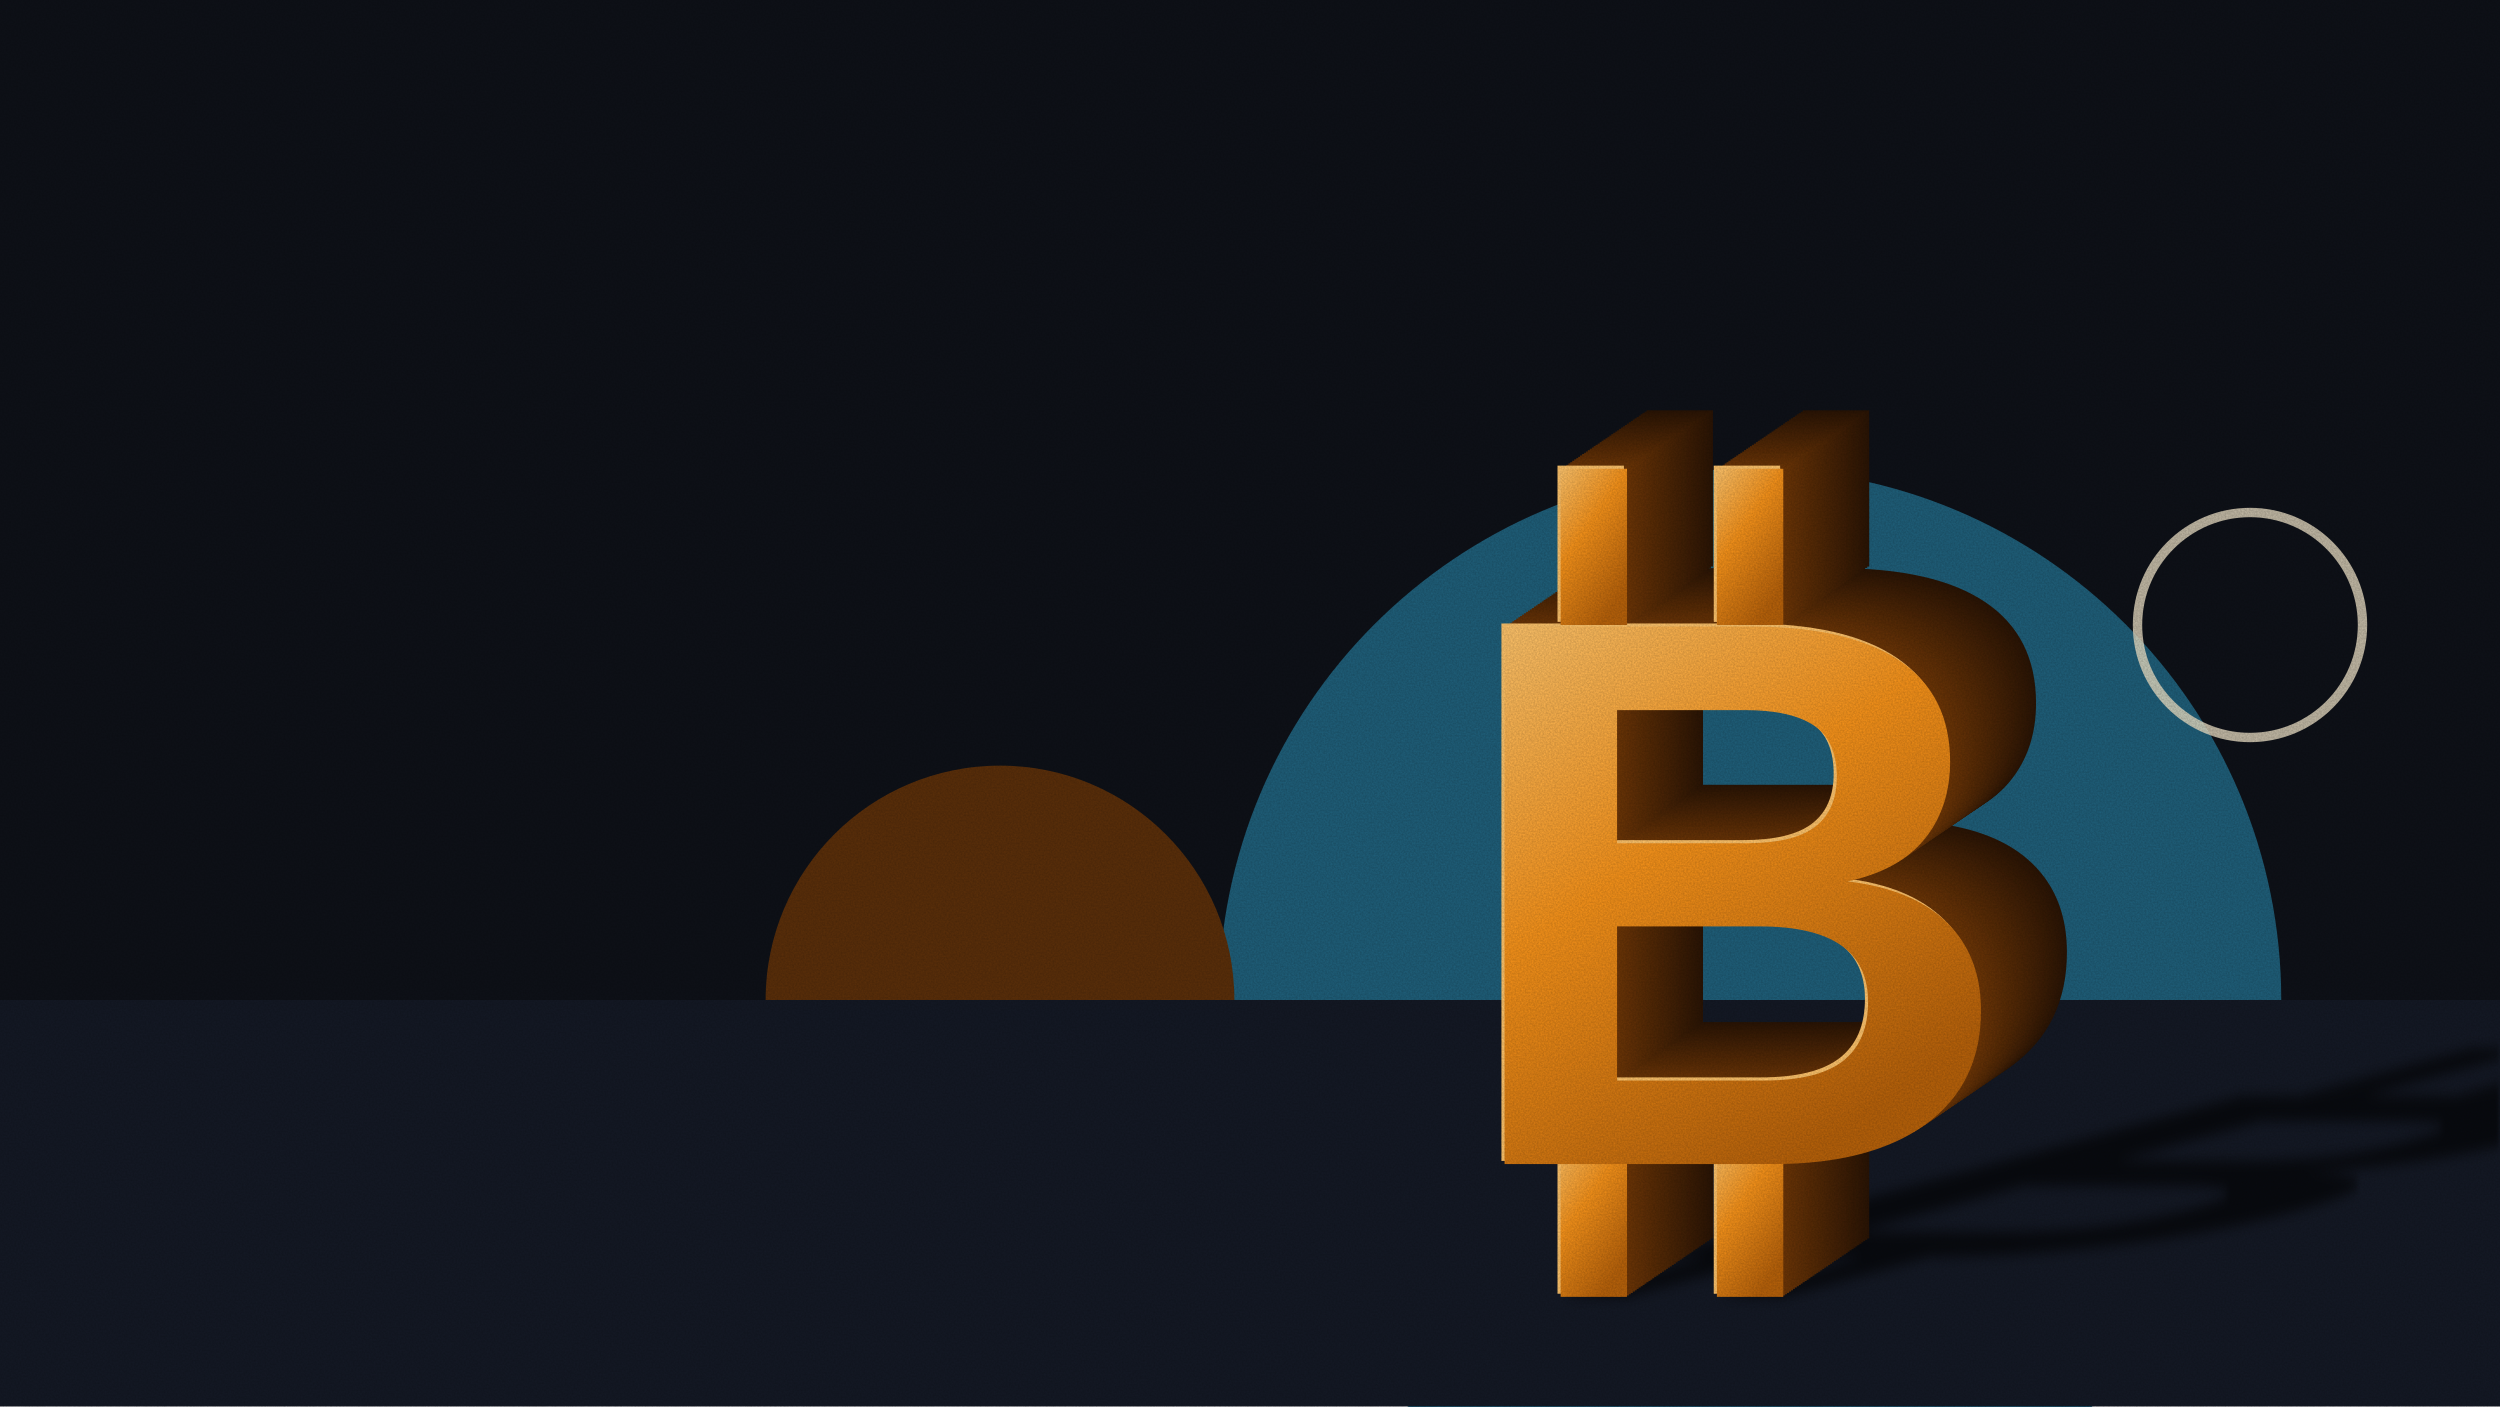
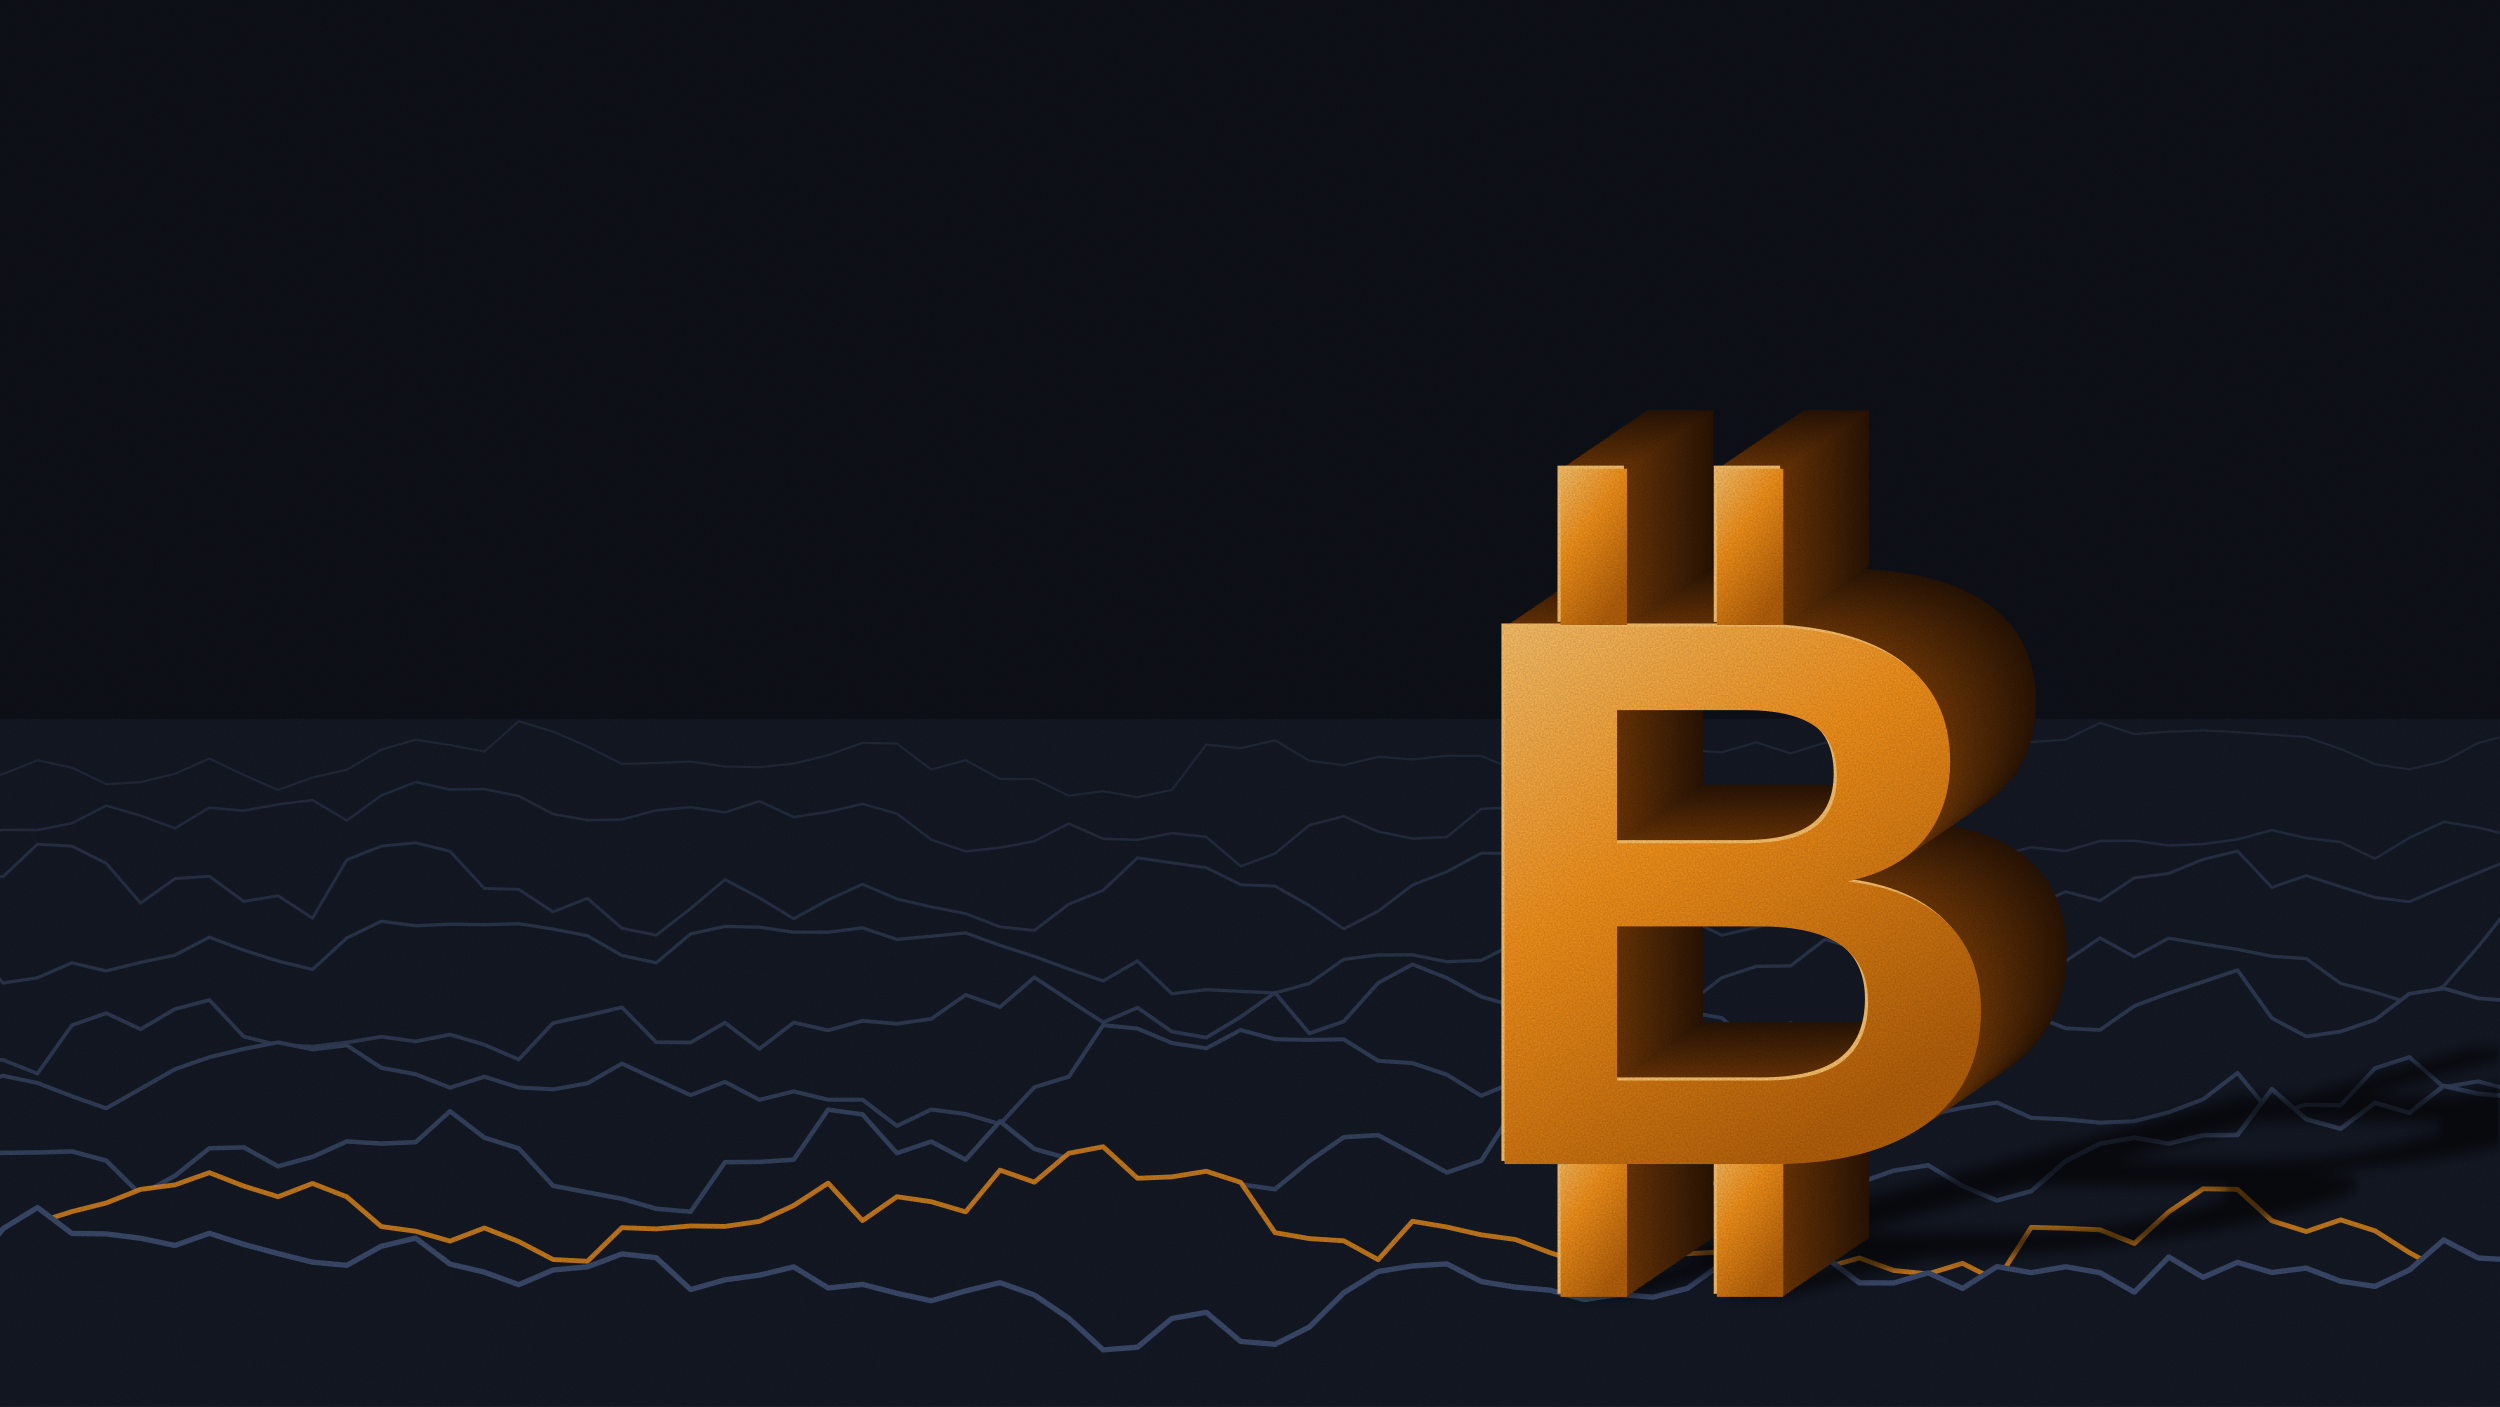
<svg xmlns="http://www.w3.org/2000/svg" viewBox="0 0 1600 900">
  <defs>
    <filter id="o-grana" x="0" y="0" width="100%" height="100%">
      <feTurbulence type="fractalNoise" baseFrequency=".9" numOctaves="2" seed="3" />
      <feColorMatrix values="0 0 0 0 0 0 0 0 0 0 0 0 0 0 0 0 0 0 .55 0" />
    </filter>
    <filter id="o-metallo" x="0" y="0" width="100%" height="100%">
      <feTurbulence type="fractalNoise" baseFrequency="1.4" numOctaves="2" seed="8" />
      <feColorMatrix values="0 0 0 0 1 0 0 0 0 .85 0 0 0 0 .6 0 0 0 .7 -.2" />
      <feComposite in2="SourceGraphic" operator="in" />
    </filter>
    <filter id="o-blur" x="-50%" y="-50%" width="200%" height="200%">
      <feGaussianBlur stdDeviation="14" />
    </filter>
    <filter id="o-blur2" x="-50%" y="-50%" width="200%" height="200%">
      <feGaussianBlur stdDeviation="4" />
    </filter>
    <linearGradient id="o-lato" x1="0" x2="1">
      <stop offset="0" stop-color="#b8620a" />
      <stop offset=".22" stop-color="#ffc46b" />
      <stop offset=".5" stop-color="#f7931a" />
      <stop offset=".85" stop-color="#b8620a" />
      <stop offset="1" stop-color="#6e3606" />
    </linearGradient>
    <radialGradient id="o-faccia" cx=".35" cy=".3" r=".8">
      <stop offset="0" stop-color="#ffc46b" />
      <stop offset=".55" stop-color="#f7931a" />
      <stop offset="1" stop-color="#b8620a" />
    </radialGradient>
    <linearGradient id="o-taglio" x1="0" x2="1">
      <stop offset="0" stop-color="#6e3606" />
      <stop offset=".45" stop-color="#b8620a" />
      <stop offset="1" stop-color="#3d1d03" />
    </linearGradient>
    <radialGradient id="o-luce" cx=".3" cy=".25" r=".6">
      <stop offset="0" stop-color="#fff" stop-opacity=".55" />
      <stop offset="1" stop-color="#fff" stop-opacity="0" />
    </radialGradient>
    <radialGradient id="o-spot" cx=".5" cy=".5" r=".5">
      <stop offset="0" stop-color="#f7931a" stop-opacity=".34" />
      <stop offset=".5" stop-color="#f7931a" stop-opacity=".12" />
      <stop offset="1" stop-color="#f7931a" stop-opacity="0" />
    </radialGradient>
    <radialGradient id="o-spot2" cx=".5" cy=".5" r=".5">
      <stop offset="0" stop-color="#6cc3e0" stop-opacity=".12" />
      <stop offset="1" stop-color="#6cc3e0" stop-opacity="0" />
    </radialGradient>
  </defs>
  <rect width="1600" height="900" fill="#0e1118" />
  <defs>
    <linearGradient id="o-bf" x1="0" y1="0" x2=".6" y2="1">
      <stop offset="0" stop-color="#ffc46b" />
      <stop offset=".45" stop-color="#f7931a" />
      <stop offset="1" stop-color="#b8620a" />
    </linearGradient>
    <linearGradient id="o-af" x1="0" y1="0" x2="1" y2="1">
      <stop offset="0" stop-color="#6cc3e0" />
      <stop offset="1" stop-color="#1f5f7a" />
    </linearGradient>
    <radialGradient id="o-sf" cx=".34" cy=".3" r=".8">
      <stop offset="0" stop-color="#fffaf0" />
      <stop offset=".45" stop-color="#efe3c8" />
      <stop offset="1" stop-color="#8a7b5e" />
    </radialGradient>
  </defs>
-   <circle cx="1120" cy="640" r="340" fill="#1f5f7a" />
-   <path d="M490 640A150 150 0 0 1 790 640Z" fill="#5b2f0a" />
-   <circle cx="1440" cy="400" r="72" fill="none" stroke="#efe3c8" stroke-width="6" opacity=".8" />
-   <rect y="640" width="1600" height="260" fill="#141925" />
+   <rect y="460" width="1600" height="440" fill="#141925" />
+   <path d="M-20 500.0L2 495.4L24 486.6L46 491.3L68 501.8L90 500.6L112 495.2L134 485.5L156 496.0L178 505.6L200 497.6L222 492.6L244 479.8L266 473.4L288 476.8L310 481.0L332 461.6L354 468.2L376 477.8L398 488.9L420 488.3L442 487.4L464 490.6L486 491.0L508 488.7L530 483.3L552 475.4L574 475.9L596 492.5L618 486.5L640 498.5L662 498.6L684 509.3L706 506.4L728 510.2L750 505.5L772 476.5L794 478.9L816 473.8L838 486.9L860 489.7L882 484.4L904 486.0L926 483.7L948 483.8L970 492.9L992 487.9L1014 494.8L1036 479.0L1058 484.7L1080 480.0L1102 481.5L1124 475.1L1146 482.2L1168 475.3L1190 478.5L1212 470.1L1234 468.0L1256 470.2L1278 479.5L1300 474.9L1322 473.4L1344 462.6L1366 469.8L1388 468.3L1410 467.5L1432 468.6L1454 470.1L1476 471.7L1498 479.3L1520 489.1L1542 492.4L1564 487.3L1586 475.5L1608 469.8L1630 464.3V900H-20Z" fill="#141925" />
+   <path d="M-20 500.0L2 495.4L24 486.6L46 491.3L68 501.8L90 500.6L112 495.2L134 485.5L156 496.0L178 505.6L200 497.6L222 492.6L244 479.8L266 473.4L288 476.8L310 481.0L332 461.6L354 468.2L376 477.8L398 488.9L420 488.3L442 487.4L464 490.6L486 491.0L508 488.7L530 483.3L552 475.4L574 475.9L596 492.5L618 486.5L640 498.5L662 498.6L684 509.3L706 506.4L728 510.2L750 505.5L772 476.5L794 478.9L816 473.8L838 486.9L860 489.7L882 484.4L904 486.0L926 483.7L948 483.8L970 492.9L992 487.9L1014 494.8L1036 479.0L1058 484.7L1080 480.0L1102 481.5L1124 475.1L1146 482.2L1168 475.3L1190 478.5L1212 470.1L1234 468.0L1256 470.2L1278 479.5L1300 474.9L1322 473.4L1344 462.6L1366 469.8L1388 468.3L1410 467.5L1432 468.6L1454 470.1L1476 471.7L1498 479.3L1520 489.1L1542 492.4L1564 487.3L1586 475.5L1608 469.8L1630 464.3" fill="none" stroke="#212a3c" stroke-width="1.4" stroke-linejoin="round" opacity="1" />
+   <path d="M-20 535.5L2 531.1L24 531.2L46 526.9L68 515.6L90 522.0L112 530.1L134 516.9L156 518.8L178 514.8L200 512.1L222 525.1L244 509.1L266 500.5L288 505.3L310 505.0L332 509.5L354 521.0L376 524.9L398 524.5L420 518.6L442 516.6L464 519.9L486 512.8L508 522.9L530 519.6L552 514.5L574 520.7L596 537.4L618 544.9L640 542.5L662 538.4L684 527.1L706 536.8L728 537.5L750 533.2L772 535.6L794 554.4L816 546.3L838 528.1L860 522.4L882 532.2L904 536.7L926 535.7L948 517.7L970 516.6L992 519.4L1014 510.9L1036 516.1L1058 505.8L1080 516.3L1102 523.7L1124 520.9L1146 513.1L1168 512.4L1190 514.5L1212 532.3L1234 539.1L1256 544.1L1278 547.7L1300 542.3L1322 544.7L1344 538.2L1366 538.1L1388 541.1L1410 540.2L1432 537.2L1454 531.3L1476 536.4L1498 538.9L1520 549.6L1542 536.2L1564 526.0L1586 529.6L1608 535.0L1630 545.4V900H-20Z" fill="#141925" />
+   <path d="M-20 535.5L2 531.1L24 531.2L46 526.9L68 515.6L90 522.0L112 530.1L134 516.9L156 518.8L178 514.8L200 512.1L222 525.1L244 509.1L266 500.5L288 505.3L310 505.0L332 509.5L354 521.0L376 524.9L398 524.5L420 518.6L442 516.6L464 519.9L486 512.8L508 522.9L530 519.6L552 514.5L574 520.7L596 537.4L618 544.9L640 542.5L662 538.4L684 527.1L706 536.8L728 537.5L750 533.2L772 535.6L794 554.4L816 546.3L838 528.1L860 522.4L882 532.2L904 536.7L926 535.7L948 517.7L970 516.6L992 519.4L1014 510.9L1036 516.1L1058 505.8L1080 516.3L1102 523.7L1124 520.9L1146 513.1L1168 512.4L1190 514.5L1212 532.3L1234 539.1L1256 544.1L1278 547.7L1300 542.3L1322 544.7L1344 538.2L1366 538.1L1388 541.1L1410 540.2L1432 537.2L1454 531.3L1476 536.4L1498 538.9L1520 549.6L1542 536.2L1564 526.0L1586 529.6L1608 535.0L1630 545.4" fill="none" stroke="#242e42" stroke-width="1.6" stroke-linejoin="round" opacity="1" />
+   <path d="M-20 562.7L2 561.0L24 540.3L46 541.5L68 552.5L90 578.0L112 562.3L134 560.8L156 576.9L178 573.3L200 587.6L222 550.3L244 541.5L266 539.4L288 544.8L310 568.6L332 569.2L354 583.6L376 574.9L398 594.1L420 598.5L442 581.5L464 562.9L486 574.6L508 588.0L530 575.9L552 565.9L574 575.3L596 580.4L618 584.7L640 593.2L662 595.5L684 578.7L706 569.8L728 549.0L750 552.2L772 555.3L794 566.2L816 567.1L838 579.5L860 594.5L882 583.2L904 566.4L926 557.9L948 546.0L970 546.3L992 556.0L1014 556.4L1036 561.2L1058 572.5L1080 587.7L1102 598.6L1124 593.5L1146 587.7L1168 588.8L1190 571.3L1212 568.5L1234 562.2L1256 550.7L1278 560.7L1300 580.4L1322 570.7L1344 576.4L1366 561.9L1388 559.0L1410 550.0L1432 544.7L1454 567.9L1476 560.4L1498 567.5L1520 574.4L1542 577.1L1564 567.7L1586 558.6L1608 549.7L1630 568.0V900H-20Z" fill="#141925" />
+   <path d="M-20 562.7L2 561.0L24 540.3L46 541.5L68 552.5L90 578.0L112 562.3L134 560.8L156 576.9L178 573.3L200 587.6L222 550.3L244 541.5L266 539.4L288 544.8L310 568.6L332 569.2L354 583.6L376 574.9L398 594.1L420 598.5L442 581.5L464 562.9L486 574.6L508 588.0L530 575.9L552 565.9L574 575.3L596 580.4L618 584.7L640 593.2L662 595.5L684 578.7L706 569.8L728 549.0L750 552.2L772 555.3L794 566.2L816 567.1L838 579.5L860 594.5L882 583.2L904 566.4L926 557.9L948 546.0L970 546.3L992 556.0L1014 556.4L1036 561.2L1058 572.5L1080 587.7L1102 598.6L1124 593.5L1146 587.7L1168 588.8L1190 571.3L1212 568.5L1234 562.2L1256 550.7L1278 560.7L1300 580.4L1322 570.7L1344 576.4L1366 561.9L1388 559.0L1410 550.0L1432 544.7L1454 567.9L1476 560.4L1498 567.5L1520 574.4L1542 577.1L1564 567.7L1586 558.6L1608 549.7L1630 568.0" fill="none" stroke="#283248" stroke-width="1.9" stroke-linejoin="round" opacity="1" />
+   <path d="M-20 606.6L2 629.1L24 625.8L46 616.2L68 621.4L90 615.9L112 611.3L134 599.8L156 608.1L178 615.1L200 620.5L222 600.3L244 589.6L266 592.5L288 591.5L310 591.8L332 591.2L354 594.6L376 598.9L398 611.5L420 616.2L442 597.7L464 592.9L486 593.4L508 596.6L530 596.6L552 593.8L574 601.2L596 599.2L618 597.1L640 605.0L662 612.1L684 620.2L706 627.8L728 615.0L750 636.0L772 633.4L794 634.5L816 635.5L838 629.4L860 614.0L882 611.2L904 611.1L926 615.5L948 614.6L970 603.6L992 607.0L1014 617.3L1036 627.3L1058 634.2L1080 642.8L1102 625.7L1124 618.5L1146 618.2L1168 601.2L1190 607.6L1212 599.2L1234 591.6L1256 608.1L1278 622.3L1300 628.2L1322 615.2L1344 600.3L1366 612.4L1388 600.4L1410 604.2L1432 607.6L1454 612.0L1476 613.5L1498 629.4L1520 635.0L1542 642.0L1564 631.0L1586 605.9L1608 578.3L1630 585.0V900H-20Z" fill="#141925" />
+   <path d="M-20 606.6L2 629.1L24 625.8L46 616.2L68 621.4L90 615.9L112 611.3L134 599.8L156 608.1L178 615.1L200 620.5L222 600.3L244 589.6L266 592.5L288 591.5L310 591.8L332 591.2L354 594.6L376 598.9L398 611.5L420 616.2L442 597.7L464 592.9L486 593.4L508 596.6L530 596.6L552 593.8L574 601.2L596 599.2L618 597.1L640 605.0L662 612.1L684 620.2L706 627.8L728 615.0L750 636.0L772 633.4L794 634.5L816 635.5L838 629.4L860 614.0L882 611.2L904 611.1L926 615.5L948 614.6L970 603.6L992 607.0L1014 617.3L1036 627.3L1058 634.2L1080 642.8L1102 625.7L1124 618.5L1146 618.2L1168 601.2L1190 607.6L1212 599.2L1234 591.6L1256 608.1L1278 622.3L1300 628.2L1322 615.2L1344 600.3L1366 612.4L1388 600.4L1410 604.2L1432 607.6L1454 612.0L1476 613.5L1498 629.4L1520 635.0L1542 642.0L1564 631.0L1586 605.9L1608 578.3L1630 585.0" fill="none" stroke="#2b374e" stroke-width="2.1" stroke-linejoin="round" opacity="1" />
+   <path d="M-20 676.5L2 678.4L24 687.1L46 656.2L68 648.4L90 658.7L112 645.8L134 640.0L156 663.4L178 668.9L200 669.8L222 667.2L244 663.5L266 666.5L288 662.1L310 668.6L332 678.1L354 654.7L376 649.9L398 644.7L420 667.0L442 667.2L464 654.5L486 671.3L508 654.4L530 659.4L552 653.3L574 655.2L596 652.1L618 636.7L640 644.5L662 625.5L684 640.0L706 654.3L728 644.9L750 660.2L772 664.1L794 650.8L816 635.4L838 661.4L860 653.7L882 629.1L904 617.2L926 625.9L948 637.9L970 644.2L992 660.8L1014 663.2L1036 664.3L1058 664.6L1080 647.6L1102 651.5L1124 671.0L1146 654.7L1168 668.6L1190 672.3L1212 671.3L1234 673.2L1256 683.4L1278 682.3L1300 649.5L1322 658.1L1344 659.2L1366 643.8L1388 635.6L1410 628.3L1432 620.9L1454 651.6L1476 663.3L1498 660.2L1520 652.7L1542 636.0L1564 632.6L1586 638.9L1608 640.6L1630 645.4V900H-20Z" fill="#141925" />
+   <path d="M-20 676.5L2 678.4L24 687.1L46 656.2L68 648.4L90 658.7L112 645.8L134 640.0L156 663.4L178 668.9L200 669.8L222 667.2L244 663.5L266 666.5L288 662.1L310 668.6L332 678.1L354 654.7L376 649.9L398 644.7L420 667.0L442 667.2L464 654.5L486 671.3L508 654.4L530 659.4L552 653.3L574 655.2L596 652.1L618 636.7L640 644.5L662 625.5L684 640.0L706 654.3L728 644.9L750 660.2L772 664.1L794 650.8L816 635.4L838 661.4L860 653.7L882 629.1L904 617.2L926 625.9L948 637.9L970 644.2L992 660.8L1014 663.2L1036 664.3L1058 664.6L1080 647.6L1102 651.5L1124 671.0L1146 654.7L1168 668.6L1190 672.3L1212 671.3L1234 673.2L1256 683.4L1278 682.3L1300 649.5L1322 658.1L1344 659.2L1366 643.8L1388 635.6L1410 628.3L1432 620.9L1454 651.6L1476 663.3L1498 660.2L1520 652.7L1542 636.0L1564 632.6L1586 638.9L1608 640.6L1630 645.4" fill="none" stroke="#2f3b55" stroke-width="2.4" stroke-linejoin="round" opacity="1" />
+   <path d="M-20 694.7L2 688.5L24 693.1L46 701.6L68 709.3L90 696.8L112 684.3L134 676.6L156 671.3L178 667.1L200 671.6L222 669.0L244 683.4L266 687.5L288 696.1L310 689.1L332 696.0L354 697.2L376 693.3L398 680.7L420 690.9L442 700.9L464 692.4L486 703.9L508 698.5L530 703.8L552 703.8L574 720.6L596 710.1L618 713.0L640 719.4L662 695.8L684 689.1L706 656.1L728 658.3L750 667.5L772 670.9L794 659.2L816 665.1L838 665.5L860 665.2L882 678.9L904 680.4L926 687.8L948 701.3L970 692.2L992 686.4L1014 687.3L1036 697.6L1058 717.1L1080 709.4L1102 708.5L1124 723.2L1146 719.9L1168 731.3L1190 726.4L1212 720.6L1234 713.6L1256 709.0L1278 705.6L1300 715.4L1322 716.4L1344 718.5L1366 717.6L1388 711.9L1410 703.6L1432 686.7L1454 713.3L1476 707.0L1498 707.4L1520 683.7L1542 676.6L1564 695.8L1586 692.1L1608 697.9L1630 688.1V900H-20Z" fill="#141925" />
+   <path d="M-20 694.7L2 688.5L24 693.1L46 701.6L68 709.3L90 696.8L112 684.3L134 676.6L156 671.3L178 667.1L200 671.6L222 669.0L244 683.4L266 687.5L288 696.1L310 689.1L332 696.0L354 697.2L376 693.3L398 680.7L420 690.9L442 700.9L464 692.4L486 703.9L508 698.5L530 703.8L552 703.8L574 720.6L596 710.1L618 713.0L640 719.4L662 695.8L684 689.1L706 656.1L728 658.3L750 667.5L772 670.9L794 659.2L816 665.1L838 665.5L860 665.2L882 678.9L904 680.4L926 687.8L948 701.3L970 692.2L992 686.4L1014 687.3L1036 697.6L1058 717.1L1080 709.4L1102 708.5L1124 723.2L1146 719.9L1168 731.3L1190 726.4L1212 720.6L1234 713.6L1256 709.0L1278 705.6L1300 715.4L1322 716.4L1344 718.5L1366 717.6L1388 711.9L1410 703.6L1432 686.7L1454 713.3L1476 707.0L1498 707.4L1520 683.7L1542 676.6L1564 695.8L1586 692.1L1608 697.9L1630 688.1" fill="none" stroke="#323f5b" stroke-width="2.6" stroke-linejoin="round" opacity="1" />
+   <path d="M-20 738.6L2 737.8L24 737.6L46 736.9L68 742.8L90 764.6L112 752.5L134 734.9L156 734.3L178 746.4L200 740.4L222 730.5L244 731.9L266 731.0L288 711.2L310 728.1L332 735.0L354 758.9L376 763.1L398 767.2L420 773.6L442 775.5L464 743.8L486 743.6L508 742.2L530 710.2L552 713.2L574 738.0L596 730.6L618 742.2L640 717.7L662 735.3L684 741.5L706 760.3L728 753.7L750 762.8L772 758.0L794 758.0L816 761.1L838 743.1L860 727.8L882 726.5L904 738.2L926 750.4L948 742.9L970 708.3L992 716.8L1014 728.4L1036 737.1L1058 749.9L1080 759.0L1102 756.6L1124 732.6L1146 731.4L1168 737.2L1190 756.9L1212 749.2L1234 745.8L1256 759.0L1278 768.3L1300 762.3L1322 743.1L1344 732.0L1366 728.1L1388 731.9L1410 726.5L1432 726.4L1454 697.1L1476 716.3L1498 722.4L1520 705.8L1542 712.2L1564 695.0L1586 700.0L1608 701.8L1630 710.1V900H-20Z" fill="#141925" />
+   <path d="M-20 738.6L2 737.8L24 737.6L46 736.9L68 742.8L90 764.6L112 752.5L134 734.9L156 734.3L178 746.4L200 740.4L222 730.5L244 731.9L266 731.0L288 711.2L310 728.1L332 735.0L354 758.9L376 763.1L398 767.2L420 773.6L442 775.5L464 743.8L486 743.6L508 742.2L530 710.2L552 713.2L574 738.0L596 730.6L618 742.2L640 717.7L662 735.3L684 741.5L706 760.3L728 753.7L750 762.8L772 758.0L794 758.0L816 761.1L838 743.1L860 727.8L882 726.5L904 738.2L926 750.4L948 742.9L970 708.3L992 716.8L1014 728.4L1036 737.1L1058 749.9L1080 759.0L1102 756.6L1124 732.6L1146 731.4L1168 737.2L1190 756.9L1212 749.2L1234 745.8L1256 759.0L1278 768.3L1300 762.3L1322 743.1L1344 732.0L1366 728.1L1388 731.9L1410 726.5L1432 726.4L1454 697.1L1476 716.3L1498 722.4L1520 705.8L1542 712.2L1564 695.0L1586 700.0L1608 701.8L1630 710.1" fill="none" stroke="#354461" stroke-width="2.9" stroke-linejoin="round" opacity="1" />
+   <path d="M-20 803.4L2 812.5L24 782.4L46 775.4L68 769.9L90 761.2L112 758.3L134 750.5L156 759.1L178 765.9L200 757.4L222 766.0L244 785.0L266 788.0L288 794.3L310 785.9L332 794.6L354 806.1L376 807.2L398 785.7L420 786.5L442 784.6L464 784.9L486 781.7L508 771.5L530 757.2L552 781.2L574 765.9L596 769.1L618 775.6L640 748.9L662 756.6L684 738.1L706 733.9L728 754.1L750 753.2L772 749.6L794 756.7L816 788.9L838 792.7L860 794.1L882 806.2L904 781.6L926 785.3L948 790.3L970 793.3L992 801.7L1014 808.7L1036 804.3L1058 798.0L1080 802.4L1102 801.2L1124 815.5L1146 805.1L1168 811.3L1190 805.1L1212 813.1L1234 815.3L1256 808.5L1278 819.7L1300 785.5L1322 786.1L1344 787.1L1366 795.8L1388 775.6L1410 760.8L1432 761.2L1454 781.3L1476 788.2L1498 780.7L1520 787.7L1542 801.7L1564 813.6L1586 818.7L1608 813.8L1630 817.5V900H-20Z" fill="#141925" />
+   <path d="M-20 803.4L2 812.5L24 782.4L46 775.4L68 769.9L90 761.2L112 758.3L134 750.5L156 759.1L178 765.9L200 757.4L222 766.0L244 785.0L266 788.0L288 794.3L310 785.9L332 794.6L354 806.1L376 807.2L398 785.7L420 786.5L442 784.6L464 784.9L486 781.7L508 771.5L530 757.2L552 781.2L574 765.9L596 769.1L618 775.6L640 748.9L662 756.6L684 738.1L706 733.9L728 754.1L750 753.2L772 749.6L794 756.7L816 788.9L838 792.7L860 794.1L882 806.2L904 781.6L926 785.3L948 790.3L970 793.3L992 801.7L1014 808.7L1036 804.3L1058 798.0L1080 802.4L1102 801.2L1124 815.5L1146 805.1L1168 811.3L1190 805.1L1212 813.1L1234 815.3L1256 808.5L1278 819.7L1300 785.5L1322 786.1L1344 787.1L1366 795.8L1388 775.6L1410 760.8L1432 761.2L1454 781.3L1476 788.2L1498 780.7L1520 787.7L1542 801.7L1564 813.6L1586 818.7L1608 813.8L1630 817.5" fill="none" stroke="#f7931a" stroke-width="3.1" stroke-linejoin="round" opacity="0.8" />
+   <path d="M-20 814.1L2 786.3L24 772.8L46 789.4L68 789.7L90 792.5L112 797.1L134 789.3L156 796.4L178 802.3L200 807.8L222 809.8L244 797.6L266 792.4L288 809.0L310 814.2L332 822.2L354 812.8L376 810.8L398 802.5L420 804.9L442 825.3L464 819.1L486 816.1L508 810.8L530 824.3L552 822.0L574 827.7L596 832.5L618 826.2L640 820.9L662 828.8L684 843.7L706 863.9L728 862.2L750 843.8L772 839.9L794 858.5L816 860.4L838 849.3L860 827.4L882 813.8L904 810.2L926 808.9L948 820.2L970 823.8L992 825.7L1014 831.7L1036 828.4L1058 830.2L1080 824.5L1102 808.7L1124 802.1L1146 799.8L1168 804.3L1190 821.0L1212 821.1L1234 814.6L1256 824.6L1278 810.6L1300 814.5L1322 810.7L1344 814.5L1366 827.0L1388 804.5L1410 817.5L1432 807.9L1454 814.4L1476 811.6L1498 820.0L1520 823.3L1542 812.8L1564 793.6L1586 805.1L1608 806.4L1630 798.1V900H-20Z" fill="#141925" />
+   <path d="M-20 814.1L2 786.3L24 772.8L46 789.4L68 789.7L90 792.5L112 797.1L134 789.3L156 796.4L178 802.3L200 807.8L222 809.8L244 797.6L266 792.4L288 809.0L310 814.2L332 822.2L354 812.8L376 810.8L398 802.5L420 804.9L442 825.3L464 819.1L486 816.1L508 810.8L530 824.3L552 822.0L574 827.7L596 832.5L618 826.2L640 820.9L662 828.8L684 843.7L706 863.9L728 862.2L750 843.8L772 839.9L794 858.5L816 860.4L838 849.3L860 827.4L882 813.8L904 810.2L926 808.9L948 820.2L970 823.8L992 825.7L1014 831.7L1036 828.4L1058 830.2L1080 824.5L1102 808.7L1124 802.1L1146 799.8L1168 804.3L1190 821.0L1212 821.1L1234 814.6L1256 824.6L1278 810.6L1300 814.5L1322 810.7L1344 814.5L1366 827.0L1388 804.5L1410 817.5L1432 807.9L1454 814.4L1476 811.6L1498 820.0L1520 823.3L1542 812.8L1564 793.6L1586 805.1L1608 806.4L1630 798.1" fill="none" stroke="#3c4c6e" stroke-width="3.4" stroke-linejoin="round" opacity="1" />
  <g transform="translate(0 830.0) matrix(1 0 -1.1 0.3 0 0) translate(0 -830.0)" opacity="0.6" filter="url(#o-blur)">
    <g fill="#000">
      <rect x="998.8" y="300.0" width="42.5" height="100.0" />
      <rect x="998.8" y="730.0" width="42.5" height="100.0" />
      <rect x="1098.8" y="300.0" width="42.5" height="100.0" />
      <rect x="1098.8" y="730.0" width="42.5" height="100.0" />
      <text x="1110.0" y="745.0" text-anchor="middle" font-family="'Arial Black', Archivo, 'Helvetica Neue', Arial, sans-serif" font-weight="900" font-size="500.0">B</text>
    </g>
  </g>
  <g fill="#2a1404">
    <rect x="1053.8" y="262.6" width="42.5" height="100.0" />
    <rect x="1053.8" y="692.6" width="42.5" height="100.0" />
    <rect x="1153.8" y="262.6" width="42.5" height="100.0" />
    <rect x="1153.8" y="692.6" width="42.5" height="100.0" />
    <text x="1165.0" y="707.6" text-anchor="middle" font-family="'Arial Black', Archivo, 'Helvetica Neue', Arial, sans-serif" font-weight="900" font-size="500.0">B</text>
  </g>
  <g fill="#2c1504">
    <rect x="1052.5" y="263.5" width="42.5" height="100.0" />
    <rect x="1052.5" y="693.5" width="42.5" height="100.0" />
    <rect x="1152.5" y="263.5" width="42.5" height="100.0" />
    <rect x="1152.5" y="693.5" width="42.5" height="100.0" />
    <text x="1163.8" y="708.5" text-anchor="middle" font-family="'Arial Black', Archivo, 'Helvetica Neue', Arial, sans-serif" font-weight="900" font-size="500.0">B</text>
  </g>
  <g fill="#2d1604">
    <rect x="1051.2" y="264.3" width="42.5" height="100.0" />
    <rect x="1051.2" y="694.3" width="42.5" height="100.0" />
    <rect x="1151.2" y="264.3" width="42.5" height="100.0" />
    <rect x="1151.2" y="694.3" width="42.5" height="100.0" />
    <text x="1162.5" y="709.3" text-anchor="middle" font-family="'Arial Black', Archivo, 'Helvetica Neue', Arial, sans-serif" font-weight="900" font-size="500.0">B</text>
  </g>
  <g fill="#2f1604">
    <rect x="1050.0" y="265.1" width="42.5" height="100.0" />
    <rect x="1050.0" y="695.1" width="42.5" height="100.0" />
    <rect x="1150.0" y="265.1" width="42.5" height="100.0" />
    <rect x="1150.0" y="695.1" width="42.5" height="100.0" />
    <text x="1161.2" y="710.1" text-anchor="middle" font-family="'Arial Black', Archivo, 'Helvetica Neue', Arial, sans-serif" font-weight="900" font-size="500.0">B</text>
  </g>
  <g fill="#301704">
    <rect x="1048.8" y="266.0" width="42.5" height="100.0" />
    <rect x="1048.8" y="696.0" width="42.5" height="100.0" />
    <rect x="1148.8" y="266.0" width="42.5" height="100.0" />
    <rect x="1148.8" y="696.0" width="42.5" height="100.0" />
    <text x="1160.0" y="711.0" text-anchor="middle" font-family="'Arial Black', Archivo, 'Helvetica Neue', Arial, sans-serif" font-weight="900" font-size="500.0">B</text>
  </g>
  <g fill="#321804">
    <rect x="1047.5" y="266.9" width="42.5" height="100.0" />
    <rect x="1047.5" y="696.9" width="42.5" height="100.0" />
    <rect x="1147.5" y="266.9" width="42.5" height="100.0" />
    <rect x="1147.5" y="696.9" width="42.5" height="100.0" />
    <text x="1158.8" y="711.9" text-anchor="middle" font-family="'Arial Black', Archivo, 'Helvetica Neue', Arial, sans-serif" font-weight="900" font-size="500.0">B</text>
  </g>
  <g fill="#331904">
    <rect x="1046.2" y="267.7" width="42.5" height="100.0" />
    <rect x="1046.2" y="697.7" width="42.5" height="100.0" />
    <rect x="1146.2" y="267.7" width="42.5" height="100.0" />
    <rect x="1146.2" y="697.7" width="42.5" height="100.0" />
    <text x="1157.5" y="712.7" text-anchor="middle" font-family="'Arial Black', Archivo, 'Helvetica Neue', Arial, sans-serif" font-weight="900" font-size="500.0">B</text>
  </g>
  <g fill="#351904">
    <rect x="1045.0" y="268.5" width="42.5" height="100.0" />
    <rect x="1045.0" y="698.5" width="42.5" height="100.0" />
    <rect x="1145.0" y="268.5" width="42.5" height="100.0" />
    <rect x="1145.0" y="698.5" width="42.5" height="100.0" />
    <text x="1156.2" y="713.5" text-anchor="middle" font-family="'Arial Black', Archivo, 'Helvetica Neue', Arial, sans-serif" font-weight="900" font-size="500.0">B</text>
  </g>
  <g fill="#361a04">
    <rect x="1043.8" y="269.4" width="42.5" height="100.0" />
    <rect x="1043.8" y="699.4" width="42.5" height="100.0" />
    <rect x="1143.8" y="269.4" width="42.5" height="100.0" />
    <rect x="1143.8" y="699.4" width="42.5" height="100.0" />
    <text x="1155.0" y="714.4" text-anchor="middle" font-family="'Arial Black', Archivo, 'Helvetica Neue', Arial, sans-serif" font-weight="900" font-size="500.0">B</text>
  </g>
  <g fill="#381b04">
    <rect x="1042.5" y="270.2" width="42.5" height="100.0" />
    <rect x="1042.5" y="700.2" width="42.5" height="100.0" />
    <rect x="1142.5" y="270.2" width="42.5" height="100.0" />
    <rect x="1142.5" y="700.2" width="42.5" height="100.0" />
    <text x="1153.8" y="715.2" text-anchor="middle" font-family="'Arial Black', Archivo, 'Helvetica Neue', Arial, sans-serif" font-weight="900" font-size="500.0">B</text>
  </g>
  <g fill="#391c04">
    <rect x="1041.2" y="271.1" width="42.5" height="100.0" />
    <rect x="1041.2" y="701.1" width="42.5" height="100.0" />
    <rect x="1141.2" y="271.1" width="42.5" height="100.0" />
    <rect x="1141.2" y="701.1" width="42.5" height="100.0" />
    <text x="1152.5" y="716.1" text-anchor="middle" font-family="'Arial Black', Archivo, 'Helvetica Neue', Arial, sans-serif" font-weight="900" font-size="500.0">B</text>
  </g>
  <g fill="#3b1c04">
    <rect x="1040.0" y="272.0" width="42.5" height="100.0" />
    <rect x="1040.0" y="702.0" width="42.5" height="100.0" />
    <rect x="1140.0" y="272.0" width="42.5" height="100.0" />
    <rect x="1140.0" y="702.0" width="42.5" height="100.0" />
    <text x="1151.2" y="717.0" text-anchor="middle" font-family="'Arial Black', Archivo, 'Helvetica Neue', Arial, sans-serif" font-weight="900" font-size="500.0">B</text>
  </g>
  <g fill="#3d1d05">
    <rect x="1038.8" y="272.8" width="42.5" height="100.0" />
    <rect x="1038.8" y="702.8" width="42.5" height="100.0" />
    <rect x="1138.8" y="272.8" width="42.5" height="100.0" />
    <rect x="1138.8" y="702.8" width="42.5" height="100.0" />
    <text x="1150.0" y="717.8" text-anchor="middle" font-family="'Arial Black', Archivo, 'Helvetica Neue', Arial, sans-serif" font-weight="900" font-size="500.0">B</text>
  </g>
  <g fill="#3e1e05">
    <rect x="1037.5" y="273.6" width="42.5" height="100.0" />
    <rect x="1037.5" y="703.6" width="42.5" height="100.0" />
    <rect x="1137.5" y="273.6" width="42.5" height="100.0" />
    <rect x="1137.5" y="703.6" width="42.5" height="100.0" />
    <text x="1148.8" y="718.6" text-anchor="middle" font-family="'Arial Black', Archivo, 'Helvetica Neue', Arial, sans-serif" font-weight="900" font-size="500.0">B</text>
  </g>
  <g fill="#401f05">
    <rect x="1036.2" y="274.5" width="42.5" height="100.0" />
    <rect x="1036.2" y="704.5" width="42.5" height="100.0" />
    <rect x="1136.2" y="274.5" width="42.5" height="100.0" />
    <rect x="1136.2" y="704.5" width="42.5" height="100.0" />
    <text x="1147.5" y="719.5" text-anchor="middle" font-family="'Arial Black', Archivo, 'Helvetica Neue', Arial, sans-serif" font-weight="900" font-size="500.0">B</text>
  </g>
  <g fill="#412005">
    <rect x="1035.0" y="275.4" width="42.5" height="100.0" />
    <rect x="1035.0" y="705.4" width="42.5" height="100.0" />
    <rect x="1135.0" y="275.4" width="42.5" height="100.0" />
    <rect x="1135.0" y="705.4" width="42.5" height="100.0" />
    <text x="1146.2" y="720.4" text-anchor="middle" font-family="'Arial Black', Archivo, 'Helvetica Neue', Arial, sans-serif" font-weight="900" font-size="500.0">B</text>
  </g>
  <g fill="#432005">
    <rect x="1033.8" y="276.2" width="42.5" height="100.0" />
    <rect x="1033.8" y="706.2" width="42.5" height="100.0" />
    <rect x="1133.8" y="276.2" width="42.5" height="100.0" />
    <rect x="1133.8" y="706.2" width="42.5" height="100.0" />
    <text x="1145.0" y="721.2" text-anchor="middle" font-family="'Arial Black', Archivo, 'Helvetica Neue', Arial, sans-serif" font-weight="900" font-size="500.0">B</text>
  </g>
  <g fill="#442105">
    <rect x="1032.5" y="277.0" width="42.5" height="100.0" />
    <rect x="1032.5" y="707.0" width="42.5" height="100.0" />
    <rect x="1132.5" y="277.0" width="42.5" height="100.0" />
    <rect x="1132.5" y="707.0" width="42.5" height="100.0" />
    <text x="1143.8" y="722.0" text-anchor="middle" font-family="'Arial Black', Archivo, 'Helvetica Neue', Arial, sans-serif" font-weight="900" font-size="500.0">B</text>
  </g>
  <g fill="#462205">
    <rect x="1031.2" y="277.9" width="42.5" height="100.0" />
    <rect x="1031.2" y="707.9" width="42.5" height="100.0" />
    <rect x="1131.2" y="277.9" width="42.5" height="100.0" />
    <rect x="1131.2" y="707.9" width="42.5" height="100.0" />
    <text x="1142.5" y="722.9" text-anchor="middle" font-family="'Arial Black', Archivo, 'Helvetica Neue', Arial, sans-serif" font-weight="900" font-size="500.0">B</text>
  </g>
  <g fill="#472305">
    <rect x="1030.0" y="278.8" width="42.5" height="100.0" />
    <rect x="1030.0" y="708.8" width="42.5" height="100.0" />
    <rect x="1130.0" y="278.8" width="42.5" height="100.0" />
    <rect x="1130.0" y="708.8" width="42.5" height="100.0" />
    <text x="1141.2" y="723.8" text-anchor="middle" font-family="'Arial Black', Archivo, 'Helvetica Neue', Arial, sans-serif" font-weight="900" font-size="500.0">B</text>
  </g>
  <g fill="#492305">
    <rect x="1028.8" y="279.6" width="42.5" height="100.0" />
    <rect x="1028.8" y="709.6" width="42.5" height="100.0" />
    <rect x="1128.8" y="279.6" width="42.5" height="100.0" />
    <rect x="1128.8" y="709.6" width="42.5" height="100.0" />
    <text x="1140.0" y="724.6" text-anchor="middle" font-family="'Arial Black', Archivo, 'Helvetica Neue', Arial, sans-serif" font-weight="900" font-size="500.0">B</text>
  </g>
  <g fill="#4a2405">
    <rect x="1027.5" y="280.5" width="42.5" height="100.0" />
    <rect x="1027.5" y="710.5" width="42.5" height="100.0" />
    <rect x="1127.5" y="280.5" width="42.5" height="100.0" />
    <rect x="1127.5" y="710.5" width="42.5" height="100.0" />
    <text x="1138.8" y="725.5" text-anchor="middle" font-family="'Arial Black', Archivo, 'Helvetica Neue', Arial, sans-serif" font-weight="900" font-size="500.0">B</text>
  </g>
  <g fill="#4c2505">
    <rect x="1026.2" y="281.3" width="42.5" height="100.0" />
    <rect x="1026.2" y="711.3" width="42.5" height="100.0" />
    <rect x="1126.2" y="281.3" width="42.5" height="100.0" />
    <rect x="1126.2" y="711.3" width="42.5" height="100.0" />
    <text x="1137.5" y="726.3" text-anchor="middle" font-family="'Arial Black', Archivo, 'Helvetica Neue', Arial, sans-serif" font-weight="900" font-size="500.0">B</text>
  </g>
  <g fill="#4e2605">
    <rect x="1025.0" y="282.1" width="42.5" height="100.0" />
    <rect x="1025.0" y="712.1" width="42.5" height="100.0" />
    <rect x="1125.0" y="282.1" width="42.5" height="100.0" />
    <rect x="1125.0" y="712.1" width="42.5" height="100.0" />
    <text x="1136.2" y="727.1" text-anchor="middle" font-family="'Arial Black', Archivo, 'Helvetica Neue', Arial, sans-serif" font-weight="900" font-size="500.0">B</text>
  </g>
  <g fill="#4f2705">
    <rect x="1023.8" y="283.0" width="42.5" height="100.0" />
    <rect x="1023.8" y="713.0" width="42.5" height="100.0" />
    <rect x="1123.8" y="283.0" width="42.5" height="100.0" />
    <rect x="1123.8" y="713.0" width="42.5" height="100.0" />
    <text x="1135.0" y="728.0" text-anchor="middle" font-family="'Arial Black', Archivo, 'Helvetica Neue', Arial, sans-serif" font-weight="900" font-size="500.0">B</text>
  </g>
  <g fill="#512705">
    <rect x="1022.5" y="283.9" width="42.5" height="100.0" />
    <rect x="1022.5" y="713.9" width="42.5" height="100.0" />
    <rect x="1122.5" y="283.9" width="42.5" height="100.0" />
    <rect x="1122.5" y="713.9" width="42.5" height="100.0" />
    <text x="1133.8" y="728.9" text-anchor="middle" font-family="'Arial Black', Archivo, 'Helvetica Neue', Arial, sans-serif" font-weight="900" font-size="500.0">B</text>
  </g>
  <g fill="#522805">
    <rect x="1021.2" y="284.7" width="42.5" height="100.0" />
    <rect x="1021.2" y="714.7" width="42.5" height="100.0" />
    <rect x="1121.2" y="284.7" width="42.5" height="100.0" />
    <rect x="1121.2" y="714.7" width="42.5" height="100.0" />
    <text x="1132.5" y="729.7" text-anchor="middle" font-family="'Arial Black', Archivo, 'Helvetica Neue', Arial, sans-serif" font-weight="900" font-size="500.0">B</text>
  </g>
  <g fill="#542905">
    <rect x="1020.0" y="285.5" width="42.5" height="100.0" />
    <rect x="1020.0" y="715.5" width="42.5" height="100.0" />
    <rect x="1120.0" y="285.5" width="42.5" height="100.0" />
    <rect x="1120.0" y="715.5" width="42.5" height="100.0" />
    <text x="1131.2" y="730.5" text-anchor="middle" font-family="'Arial Black', Archivo, 'Helvetica Neue', Arial, sans-serif" font-weight="900" font-size="500.0">B</text>
  </g>
  <g fill="#552a05">
    <rect x="1018.8" y="286.4" width="42.5" height="100.0" />
    <rect x="1018.8" y="716.4" width="42.5" height="100.0" />
    <rect x="1118.8" y="286.4" width="42.5" height="100.0" />
    <rect x="1118.8" y="716.4" width="42.5" height="100.0" />
    <text x="1130.0" y="731.4" text-anchor="middle" font-family="'Arial Black', Archivo, 'Helvetica Neue', Arial, sans-serif" font-weight="900" font-size="500.0">B</text>
  </g>
  <g fill="#572a05">
    <rect x="1017.5" y="287.2" width="42.5" height="100.0" />
    <rect x="1017.5" y="717.2" width="42.5" height="100.0" />
    <rect x="1117.5" y="287.2" width="42.5" height="100.0" />
    <rect x="1117.5" y="717.2" width="42.5" height="100.0" />
    <text x="1128.8" y="732.2" text-anchor="middle" font-family="'Arial Black', Archivo, 'Helvetica Neue', Arial, sans-serif" font-weight="900" font-size="500.0">B</text>
  </g>
  <g fill="#582b05">
    <rect x="1016.2" y="288.1" width="42.5" height="100.0" />
    <rect x="1016.2" y="718.1" width="42.5" height="100.0" />
    <rect x="1116.2" y="288.1" width="42.5" height="100.0" />
    <rect x="1116.2" y="718.1" width="42.5" height="100.0" />
    <text x="1127.5" y="733.1" text-anchor="middle" font-family="'Arial Black', Archivo, 'Helvetica Neue', Arial, sans-serif" font-weight="900" font-size="500.0">B</text>
  </g>
  <g fill="#5a2c05">
    <rect x="1015.0" y="289.0" width="42.5" height="100.0" />
    <rect x="1015.0" y="719.0" width="42.5" height="100.0" />
    <rect x="1115.0" y="289.0" width="42.5" height="100.0" />
    <rect x="1115.0" y="719.0" width="42.5" height="100.0" />
    <text x="1126.2" y="734.0" text-anchor="middle" font-family="'Arial Black', Archivo, 'Helvetica Neue', Arial, sans-serif" font-weight="900" font-size="500.0">B</text>
  </g>
  <g fill="#5b2d05">
    <rect x="1013.8" y="289.8" width="42.5" height="100.0" />
    <rect x="1013.8" y="719.8" width="42.5" height="100.0" />
    <rect x="1113.8" y="289.8" width="42.5" height="100.0" />
    <rect x="1113.8" y="719.8" width="42.5" height="100.0" />
    <text x="1125.0" y="734.8" text-anchor="middle" font-family="'Arial Black', Archivo, 'Helvetica Neue', Arial, sans-serif" font-weight="900" font-size="500.0">B</text>
  </g>
  <g fill="#5d2e06">
    <rect x="1012.5" y="290.6" width="42.5" height="100.0" />
    <rect x="1012.5" y="720.6" width="42.5" height="100.0" />
    <rect x="1112.5" y="290.6" width="42.5" height="100.0" />
    <rect x="1112.5" y="720.6" width="42.5" height="100.0" />
    <text x="1123.8" y="735.6" text-anchor="middle" font-family="'Arial Black', Archivo, 'Helvetica Neue', Arial, sans-serif" font-weight="900" font-size="500.0">B</text>
  </g>
  <g fill="#5f2e06">
    <rect x="1011.2" y="291.5" width="42.5" height="100.0" />
    <rect x="1011.2" y="721.5" width="42.5" height="100.0" />
    <rect x="1111.2" y="291.5" width="42.5" height="100.0" />
    <rect x="1111.2" y="721.5" width="42.5" height="100.0" />
    <text x="1122.5" y="736.5" text-anchor="middle" font-family="'Arial Black', Archivo, 'Helvetica Neue', Arial, sans-serif" font-weight="900" font-size="500.0">B</text>
  </g>
  <g fill="#602f06">
    <rect x="1010.0" y="292.4" width="42.5" height="100.0" />
    <rect x="1010.0" y="722.4" width="42.5" height="100.0" />
    <rect x="1110.0" y="292.4" width="42.5" height="100.0" />
    <rect x="1110.0" y="722.4" width="42.5" height="100.0" />
    <text x="1121.2" y="737.4" text-anchor="middle" font-family="'Arial Black', Archivo, 'Helvetica Neue', Arial, sans-serif" font-weight="900" font-size="500.0">B</text>
  </g>
  <g fill="#623006">
    <rect x="1008.8" y="293.2" width="42.5" height="100.0" />
    <rect x="1008.8" y="723.2" width="42.5" height="100.0" />
    <rect x="1108.8" y="293.2" width="42.5" height="100.0" />
    <rect x="1108.8" y="723.2" width="42.5" height="100.0" />
    <text x="1120.0" y="738.2" text-anchor="middle" font-family="'Arial Black', Archivo, 'Helvetica Neue', Arial, sans-serif" font-weight="900" font-size="500.0">B</text>
  </g>
  <g fill="#633106">
    <rect x="1007.5" y="294.0" width="42.5" height="100.0" />
    <rect x="1007.5" y="724.0" width="42.5" height="100.0" />
    <rect x="1107.5" y="294.0" width="42.5" height="100.0" />
    <rect x="1107.5" y="724.0" width="42.5" height="100.0" />
    <text x="1118.8" y="739.0" text-anchor="middle" font-family="'Arial Black', Archivo, 'Helvetica Neue', Arial, sans-serif" font-weight="900" font-size="500.0">B</text>
  </g>
  <g fill="#653106">
    <rect x="1006.2" y="294.9" width="42.5" height="100.0" />
    <rect x="1006.2" y="724.9" width="42.5" height="100.0" />
    <rect x="1106.2" y="294.9" width="42.5" height="100.0" />
    <rect x="1106.2" y="724.9" width="42.5" height="100.0" />
    <text x="1117.5" y="739.9" text-anchor="middle" font-family="'Arial Black', Archivo, 'Helvetica Neue', Arial, sans-serif" font-weight="900" font-size="500.0">B</text>
  </g>
  <g fill="#663206">
    <rect x="1005.0" y="295.8" width="42.5" height="100.0" />
    <rect x="1005.0" y="725.8" width="42.5" height="100.0" />
    <rect x="1105.0" y="295.8" width="42.5" height="100.0" />
    <rect x="1105.0" y="725.8" width="42.5" height="100.0" />
    <text x="1116.2" y="740.8" text-anchor="middle" font-family="'Arial Black', Archivo, 'Helvetica Neue', Arial, sans-serif" font-weight="900" font-size="500.0">B</text>
  </g>
  <g fill="#683306">
    <rect x="1003.8" y="296.6" width="42.5" height="100.0" />
    <rect x="1003.8" y="726.6" width="42.5" height="100.0" />
    <rect x="1103.8" y="296.6" width="42.5" height="100.0" />
    <rect x="1103.8" y="726.6" width="42.5" height="100.0" />
    <text x="1115.0" y="741.6" text-anchor="middle" font-family="'Arial Black', Archivo, 'Helvetica Neue', Arial, sans-serif" font-weight="900" font-size="500.0">B</text>
  </g>
  <g fill="#693406">
    <rect x="1002.5" y="297.5" width="42.5" height="100.0" />
    <rect x="1002.5" y="727.5" width="42.5" height="100.0" />
    <rect x="1102.5" y="297.5" width="42.5" height="100.0" />
    <rect x="1102.5" y="727.5" width="42.5" height="100.0" />
    <text x="1113.8" y="742.5" text-anchor="middle" font-family="'Arial Black', Archivo, 'Helvetica Neue', Arial, sans-serif" font-weight="900" font-size="500.0">B</text>
  </g>
  <g fill="#6b3406">
    <rect x="1001.2" y="298.3" width="42.5" height="100.0" />
    <rect x="1001.2" y="728.3" width="42.5" height="100.0" />
    <rect x="1101.2" y="298.3" width="42.5" height="100.0" />
    <rect x="1101.2" y="728.3" width="42.5" height="100.0" />
    <text x="1112.5" y="743.3" text-anchor="middle" font-family="'Arial Black', Archivo, 'Helvetica Neue', Arial, sans-serif" font-weight="900" font-size="500.0">B</text>
  </g>
  <g fill="#6c3506">
    <rect x="1000.0" y="299.1" width="42.5" height="100.0" />
    <rect x="1000.0" y="729.1" width="42.5" height="100.0" />
    <rect x="1100.0" y="299.1" width="42.5" height="100.0" />
    <rect x="1100.0" y="729.1" width="42.5" height="100.0" />
    <text x="1111.2" y="744.1" text-anchor="middle" font-family="'Arial Black', Archivo, 'Helvetica Neue', Arial, sans-serif" font-weight="900" font-size="500.0">B</text>
  </g>
  <g fill="#ffc46b">
    <rect x="996.8" y="298.0" width="42.5" height="100.0" />
    <rect x="996.8" y="728.0" width="42.5" height="100.0" />
    <rect x="1096.8" y="298.0" width="42.5" height="100.0" />
    <rect x="1096.8" y="728.0" width="42.5" height="100.0" />
    <text x="1108.0" y="743.0" text-anchor="middle" font-family="'Arial Black', Archivo, 'Helvetica Neue', Arial, sans-serif" font-weight="900" font-size="500.0">B</text>
  </g>
  <g fill="url(#o-bf)">
    <rect x="998.8" y="300.0" width="42.5" height="100.0" />
    <rect x="998.8" y="730.0" width="42.5" height="100.0" />
    <rect x="1098.8" y="300.0" width="42.5" height="100.0" />
    <rect x="1098.8" y="730.0" width="42.5" height="100.0" />
    <text x="1110.0" y="745.0" text-anchor="middle" font-family="'Arial Black', Archivo, 'Helvetica Neue', Arial, sans-serif" font-weight="900" font-size="500.0">B</text>
  </g>
  <rect width="1600" height="900" filter="url(#o-grana)" opacity=".38" />
</svg>
